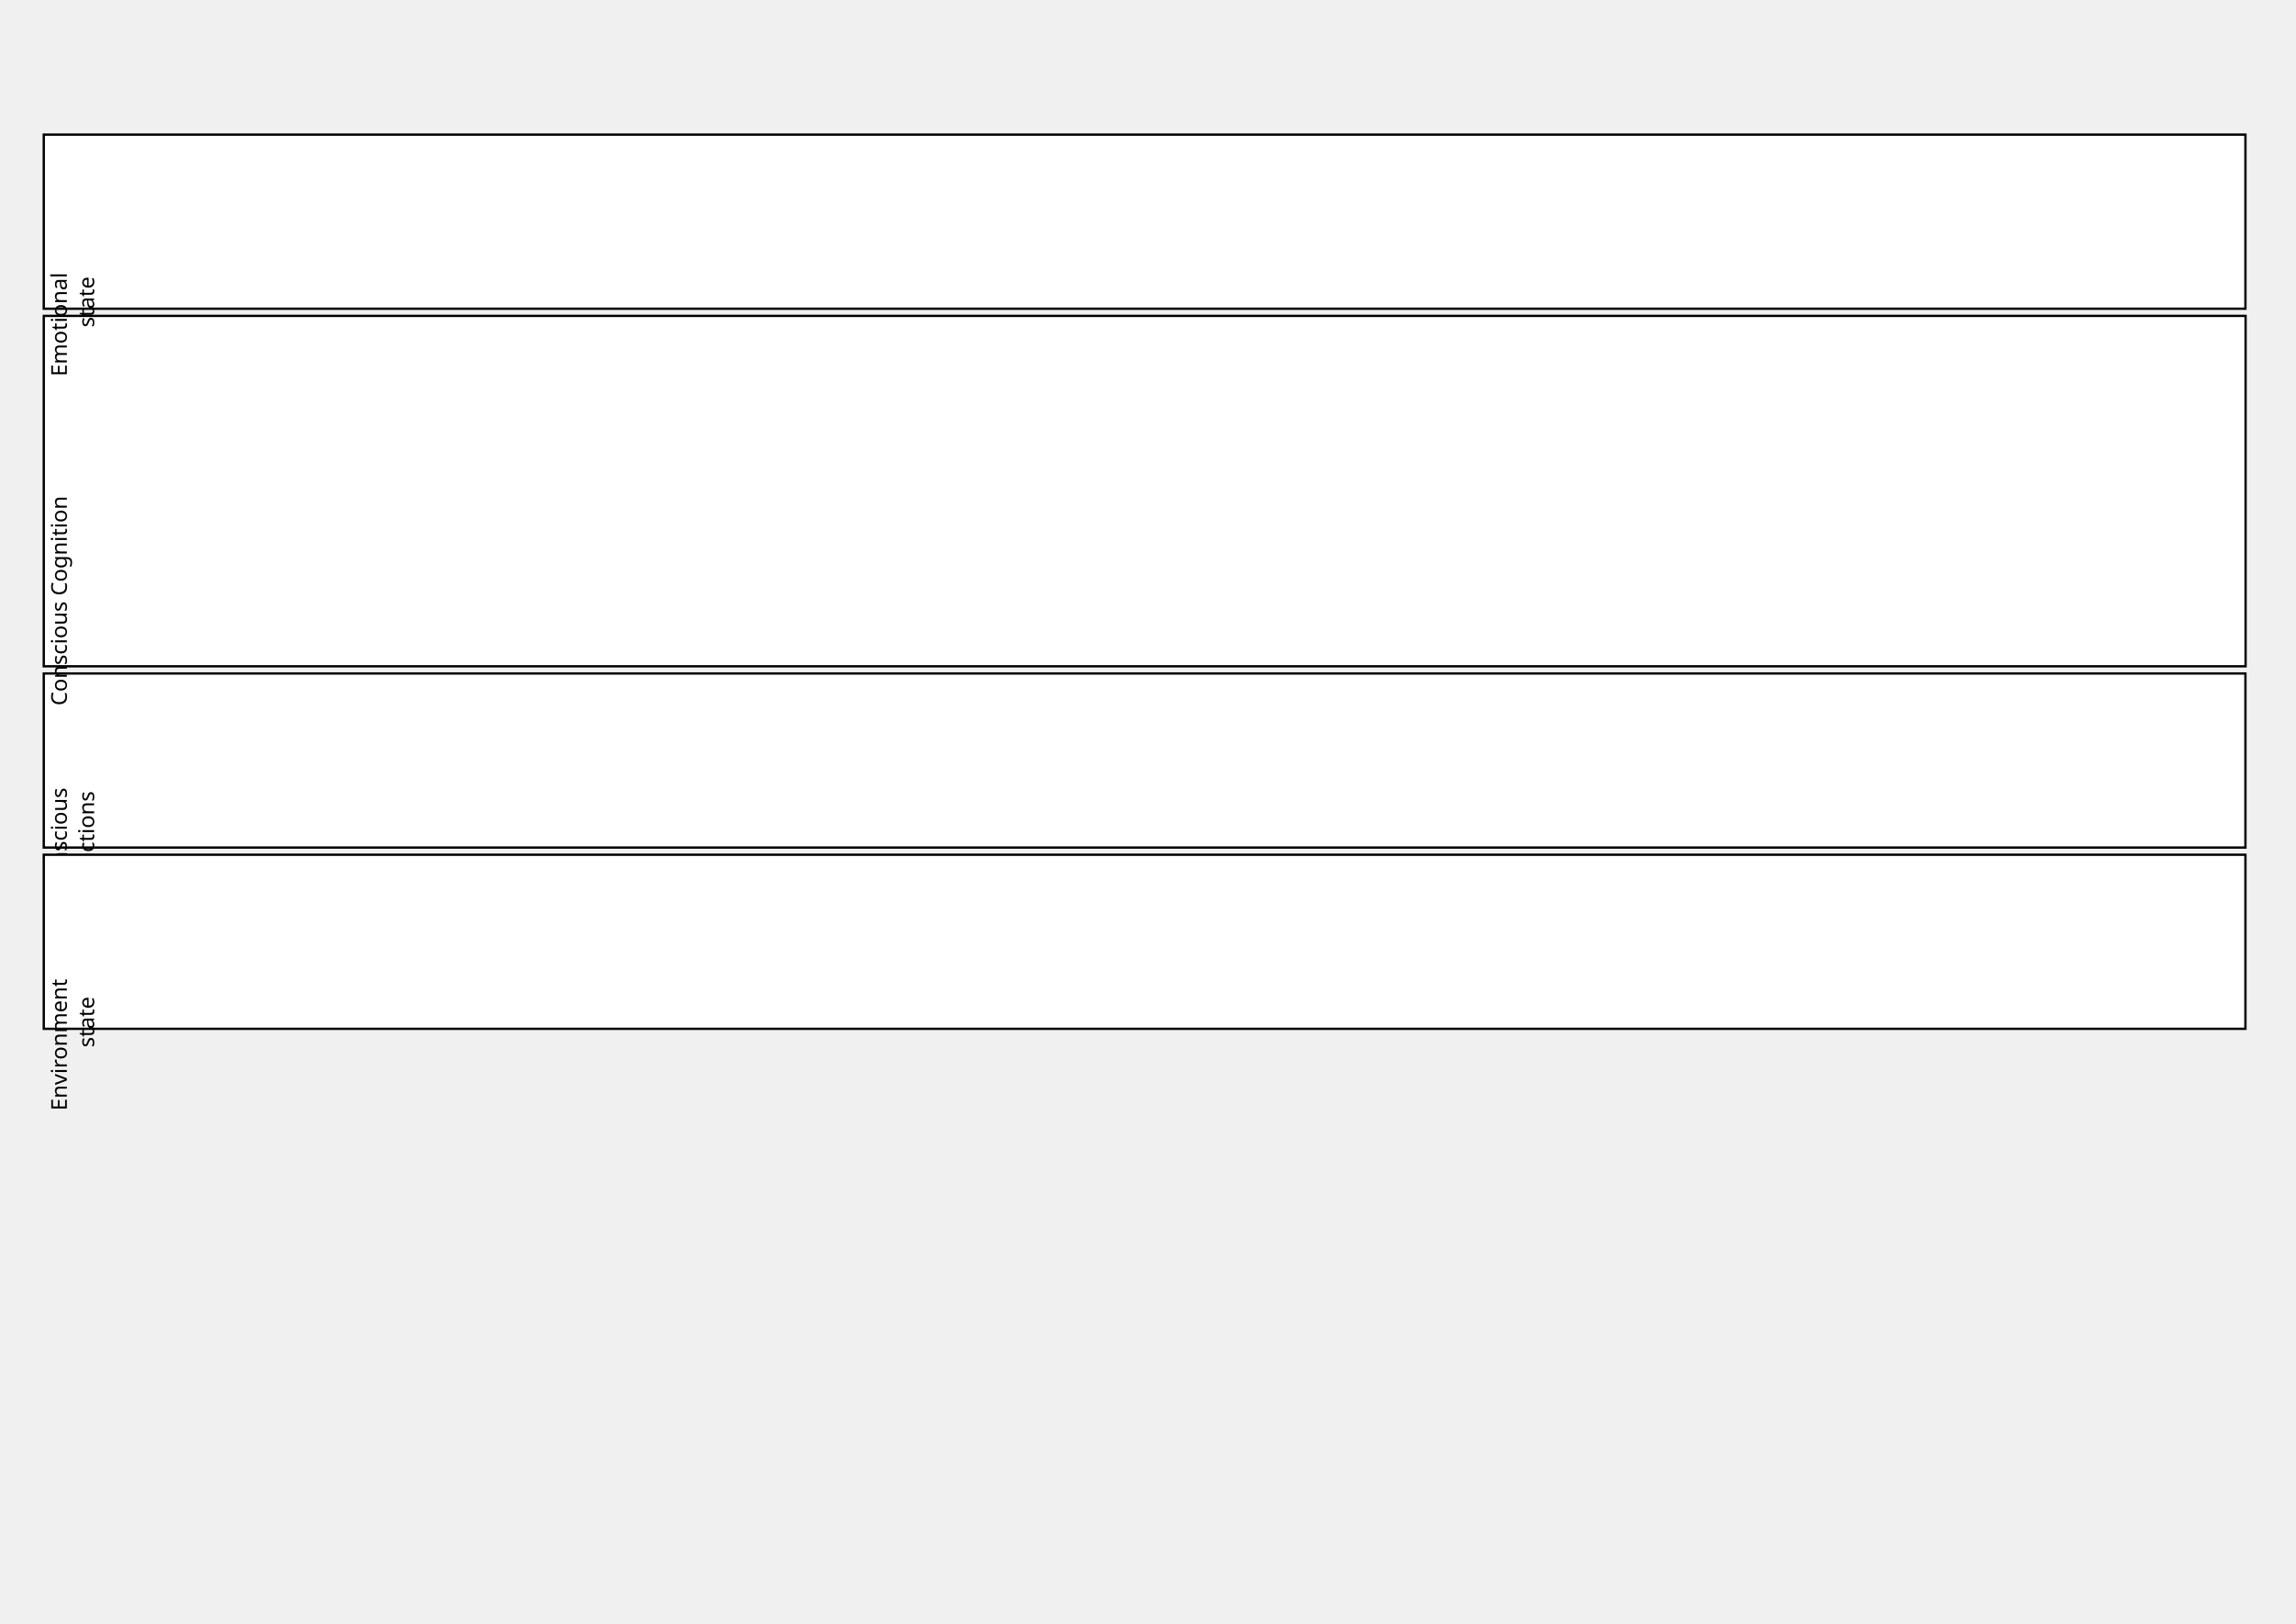
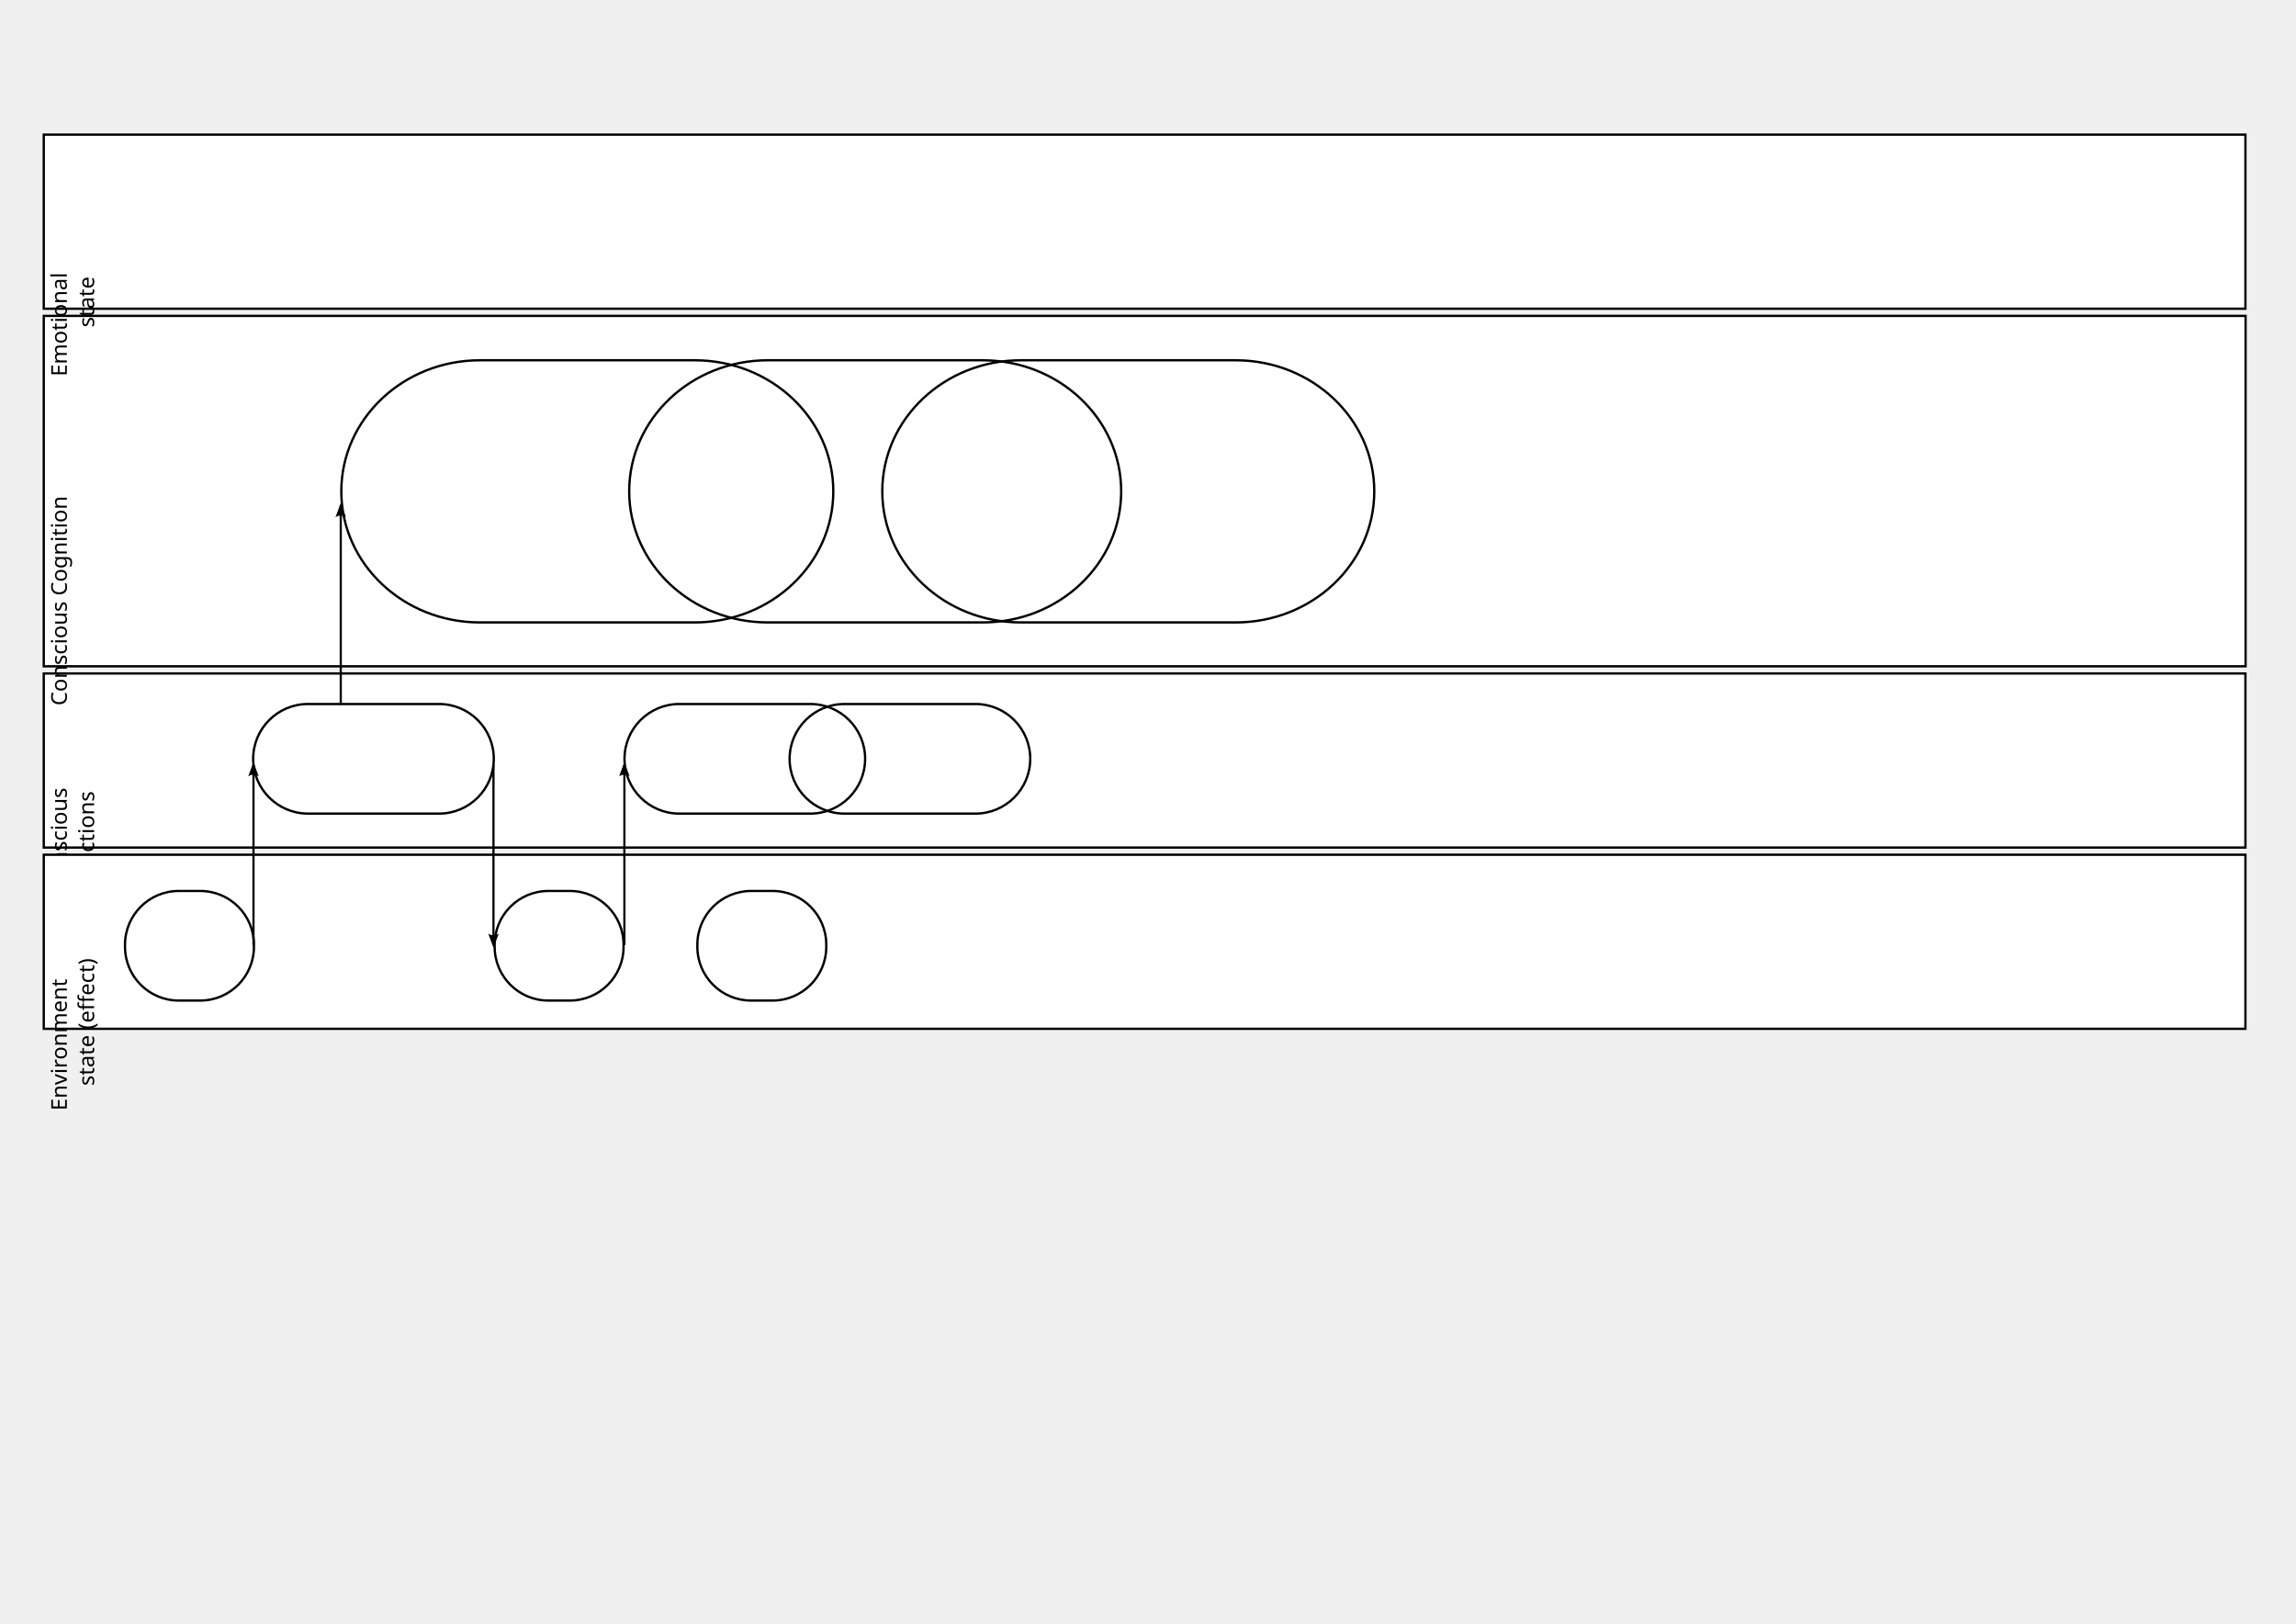
<svg xmlns="http://www.w3.org/2000/svg" xmlns:ns1="http://www.openswatchbook.org/uri/2009/osb" width="1052.362" height="744.094" id="svg2" version="1.1">
  <defs id="defs4">
+     <marker orient="auto" refY="0.0" refX="0.0" id="Arrow2Mstart" style="overflow:visible">
+       <path id="path4725" style="fill-rule:evenodd;stroke-width:0.625;stroke-linejoin:round" d="M 8.719,4.034 L -2.207,0.016 L 8.719,-4.002 C 6.973,-1.63 6.983,1.616 8.719,4.034 z " transform="scale(0.6) translate(0,0)" />
+     </marker>
    <linearGradient id="linearGradient3918" ns1:paint="solid">
      <stop style="stop-color:#000000;stop-opacity:1;" offset="0" id="stop3920" />
    </linearGradient>
    <marker orient="auto" refY="0" refX="0" id="Arrow2Mend" style="overflow:visible">
      <path id="path3924" style="fill-rule:evenodd;stroke-width:0.625;stroke-linejoin:round" d="M 8.719,4.034 -2.207,0.016 8.719,-4.002 c -1.745,2.372 -1.735,5.617 -6e-7,8.035 z" transform="scale(-0.6,-0.6)" />
    </marker>
    <marker orient="auto" refY="0" refX="0" id="Arrow1Lend" style="overflow:visible">
      <path id="path3900" d="M 0,0 5,-5 -12.5,0 5,5 0,0 z" style="fill-rule:evenodd;stroke:#000000;stroke-width:1pt" transform="matrix(-0.8,0,0,-0.8,-10,0)" />
    </marker>
    <marker orient="auto" refY="0" refX="0" id="Arrow2Mend-1" style="overflow:visible">
      <path id="path3924-7" style="fill-rule:evenodd;stroke-width:0.625;stroke-linejoin:round" d="M 8.719,4.034 -2.207,0.016 8.719,-4.002 c -1.745,2.372 -1.735,5.617 -6e-7,8.035 z" transform="scale(-0.6,-0.6)" />
    </marker>
    <marker orient="auto" refY="0" refX="0" id="Arrow2Mend-5" style="overflow:visible">
      <path id="path3924-2" style="fill-rule:evenodd;stroke-width:0.625;stroke-linejoin:round" d="M 8.719,4.034 -2.207,0.016 8.719,-4.002 c -1.745,2.372 -1.735,5.617 -6e-7,8.035 z" transform="scale(-0.6,-0.6)" />
    </marker>
  </defs>
  <g id="layer1" style="opacity:0.98;display:none" transform="translate(0,-308.2677)">
    <g id="g3780" transform="translate(-57.15229,0)">
      <rect y="41.231" x="73.793" height="84.79" width="805.464" id="rect2985" style="fill:#ffffff;fill-opacity:1;stroke:#000000;stroke-width:1.063;stroke-opacity:1" />
      <text transform="matrix(0,-1,1,0,0,0)" id="text3774" y="91.262" x="-83.988" style="font-size:40px;font-style:normal;font-weight:normal;line-height:125%;letter-spacing:0px;word-spacing:0px;fill:#000000;fill-opacity:1;stroke:none;font-family:Sans" xml:space="preserve">
        <tspan style="font-size:11px;text-align:center;text-anchor:middle" y="91.262" x="-82.463" id="tspan3776">Self-Conscious </tspan>
        <tspan id="tspan3778" style="font-size:11px;text-align:center;text-anchor:middle" y="105.012" x="-83.988">Reflection</tspan>
      </text>
    </g>
    <g id="g3786" transform="translate(-57.15229,86.87312)">
      <rect style="fill:#ffffff;fill-opacity:1;stroke:#000000;stroke-width:1.063;stroke-opacity:1" id="rect3788" width="805.464" height="84.79" x="73.793" y="41.231" />
      <text xml:space="preserve" style="font-size:40px;font-style:normal;font-weight:normal;line-height:125%;letter-spacing:0px;word-spacing:0px;fill:#000000;fill-opacity:1;stroke:none;font-family:Sans" x="-83.988" y="91.262" id="text3790" transform="matrix(0,-1,1,0,0,0)">
        <tspan x="-83.988" y="91.262" style="font-size:11px;text-align:center;text-anchor:middle" id="tspan3794">Self-Reflection</tspan>
      </text>
    </g>
    <g transform="translate(-57.15229,173.7462)" id="g3806">
      <rect y="41.231" x="73.793" height="84.79" width="805.464" id="rect3808" style="fill:#ffffff;fill-opacity:1;stroke:#000000;stroke-width:1.063;stroke-opacity:1" />
      <text transform="matrix(0,-1,1,0,0,0)" id="text3810" y="91.262" x="-83.988" style="font-size:40px;font-style:normal;font-weight:normal;line-height:125%;letter-spacing:0px;word-spacing:0px;fill:#000000;fill-opacity:1;stroke:none;font-family:Sans" xml:space="preserve">
        <tspan id="tspan3814" style="font-size:11px;text-align:center;text-anchor:middle" y="91.262" x="-82.463">Reflective </tspan>
        <tspan style="font-size:11px;text-align:center;text-anchor:middle" y="105.012" x="-83.988" id="tspan3858">Thinking</tspan>
      </text>
    </g>
    <g id="g3816" transform="translate(-57.15229,260.8891)">
      <rect style="fill:#ffffff;fill-opacity:1;stroke:#000000;stroke-width:1.063;stroke-opacity:1" id="rect3818" width="805.464" height="84.79" x="73.793" y="41.231" />
      <text xml:space="preserve" style="font-size:40px;font-style:normal;font-weight:normal;line-height:125%;letter-spacing:0px;word-spacing:0px;fill:#000000;fill-opacity:1;stroke:none;font-family:Sans" x="-83.988" y="91.262" id="text3820" transform="matrix(0,-1,1,0,0,0)">
        <tspan x="-83.988" y="91.262" style="font-size:11px;text-align:center;text-anchor:middle" id="tspan3824">Deliberation</tspan>
      </text>
    </g>
    <g transform="translate(-57.15229,348.032)" id="g3826">
      <rect y="41.231" x="73.793" height="84.79" width="805.464" id="rect3828" style="fill:#ffffff;fill-opacity:1;stroke:#000000;stroke-width:1.063;stroke-opacity:1" />
      <text transform="matrix(0,-1,1,0,0,0)" id="text3830" y="91.262" x="-83.988" style="font-size:40px;font-style:normal;font-weight:normal;line-height:125%;letter-spacing:0px;word-spacing:0px;fill:#000000;fill-opacity:1;stroke:none;font-family:Sans" xml:space="preserve">
        <tspan id="tspan3834" style="font-size:11px;text-align:center;text-anchor:middle" y="91.262" x="-82.463">Learned </tspan>
        <tspan style="font-size:11px;text-align:center;text-anchor:middle" y="105.012" x="-83.988" id="tspan3852">Reactions</tspan>
      </text>
    </g>
    <g id="g3836" transform="translate(-42,435.1748)">
      <rect style="fill:#ffffff;fill-opacity:1;stroke:#000000;stroke-width:1.063;stroke-opacity:1" id="rect3838" width="805.463" height="84.79" x="58.64" y="41.231" />
      <text xml:space="preserve" style="font-size:40px;font-style:normal;font-weight:normal;line-height:125%;letter-spacing:0px;word-spacing:0px;fill:#000000;fill-opacity:1;stroke:none;font-family:Sans" x="-83.988" y="76.109" id="text3840" transform="matrix(0,-1,1,0,0,0)">
        <tspan x="-82.463" y="76.109" style="font-size:11px;text-align:center;text-anchor:middle" id="tspan3844"> Instinctive </tspan>
        <tspan x="-83.988" y="89.859" style="font-size:11px;text-align:center;text-anchor:middle" id="tspan3848">Reactions</tspan>
      </text>
    </g>
  </g>
  <g id="layer2" style="display:none" transform="translate(0,-308.2677)">
    <g transform="matrix(1.100864,0,0,1,-59.81943,22.22336)" id="g4745">
      <rect y="24.331" x="223.925" height="510.127" width="460.124" id="rect4747" style="opacity:0.8;fill:#ececec;fill-opacity:1;stroke:#000000;stroke-width:0.953;stroke-opacity:1" />
      <text id="text4749" y="527.775" x="265.554" style="font-size:40px;font-style:normal;font-weight:normal;line-height:125%;letter-spacing:0px;word-spacing:0px;fill:#000000;fill-opacity:1;stroke:none;font-family:Sans" xml:space="preserve">
        <tspan style="font-size:12px;text-align:center;text-anchor:middle" y="527.775" x="265.554" id="tspan4757">feeling state</tspan>
      </text>
    </g>
    <g id="g4541" transform="translate(-54.58086,7.50399)">
      <text id="text3865" y="514.612" x="160.485" style="font-size:40px;font-style:normal;font-weight:normal;line-height:125%;letter-spacing:0px;word-spacing:0px;fill:#000000;fill-opacity:1;stroke:none;font-family:Sans" xml:space="preserve">
        <tspan id="tspan3869" style="font-size:12px;text-align:center;text-anchor:middle" y="514.612" x="162.149">stimulus </tspan>
        <tspan id="tspan3881" style="font-size:12px;text-align:center;text-anchor:middle" y="529.612" x="160.485">appraisal</tspan>
      </text>
      <rect style="fill:#ececec;fill-opacity:1;stroke:#000000;stroke-width:1;stroke-opacity:1" id="rect4527" width="74.463" height="48.054" x="122.188" y="486.404" ry="10.859" rx="10.859" />
      <text xml:space="preserve" style="font-size:40px;font-style:normal;font-weight:normal;line-height:125%;letter-spacing:0px;word-spacing:0px;fill:#000000;fill-opacity:1;stroke:none;font-family:Sans" x="160.485" y="498.449" id="text4529">
        <tspan x="162.149" y="498.449" style="font-size:12px;text-align:center;text-anchor:middle" id="tspan4531">stimulus </tspan>
        <tspan x="160.485" y="513.449" style="font-size:12px;text-align:center;text-anchor:middle" id="tspan3100">affective</tspan>
        <tspan x="160.485" y="528.449" style="font-size:12px;text-align:center;text-anchor:middle" id="tspan4533">appraisal</tspan>
      </text>
    </g>
    <g id="g3853" transform="translate(61.19545,0)">
      <text xml:space="preserve" style="font-size:40px;font-style:normal;font-weight:normal;line-height:125%;letter-spacing:0px;word-spacing:0px;fill:#000000;fill-opacity:1;stroke:none;font-family:Sans" x="165.263" y="514.612" id="text3855">
        <tspan x="166.928" y="514.612" style="font-size:12px;text-align:center;text-anchor:middle" id="tspan3857">stimulus </tspan>
        <tspan x="165.263" y="529.612" style="font-size:12px;text-align:center;text-anchor:middle" id="tspan3859">appraisal</tspan>
      </text>
      <rect ry="10.859" y="503.144" x="133.704" height="31.315" width="96.47" id="rect3861" style="fill:#ececec;fill-opacity:1;stroke:#000000;stroke-width:1;stroke-opacity:1" rx="10.859" />
      <text id="text3863" y="514.576" x="181.909" style="font-size:40px;font-style:normal;font-weight:normal;line-height:125%;letter-spacing:0px;word-spacing:0px;fill:#000000;fill-opacity:1;stroke:none;font-family:Sans" xml:space="preserve">
        <tspan id="tspan3867" style="font-size:12px;text-align:center;text-anchor:middle" y="514.576" x="181.909">neuro-</tspan>
        <tspan style="font-size:12px;text-align:center;text-anchor:middle" y="529.576" x="181.909" id="tspan3872">modulation</tspan>
      </text>
    </g>
    <g id="g3874" transform="translate(63.64213,-108.9638)">
      <rect rx="10.859" ry="10.859" y="523.319" x="129.634" height="31.315" width="228.039" id="rect3882" style="fill:#ececec;fill-opacity:1;stroke:#000000;stroke-width:1;stroke-opacity:1" />
      <text id="text3884" y="542.287" x="243.844" style="font-size:40px;font-style:normal;font-weight:normal;line-height:125%;letter-spacing:0px;word-spacing:0px;fill:#000000;fill-opacity:1;stroke:none;font-family:Sans" xml:space="preserve">
        <tspan id="tspan3888" style="font-size:12px;text-align:center;text-anchor:middle" y="542.287" x="243.844">stimulus cognition</tspan>
      </text>
    </g>
    <g transform="translate(193,0)" id="g3890">
      <text id="text3892" y="514.612" x="165.263" style="font-size:40px;font-style:normal;font-weight:normal;line-height:125%;letter-spacing:0px;word-spacing:0px;fill:#000000;fill-opacity:1;stroke:none;font-family:Sans" xml:space="preserve">
        <tspan id="tspan3894" style="font-size:12px;text-align:center;text-anchor:middle" y="514.612" x="166.928">stimulus </tspan>
        <tspan id="tspan3896" style="font-size:12px;text-align:center;text-anchor:middle" y="529.612" x="165.263">appraisal</tspan>
      </text>
      <rect rx="10.859" style="fill:#ececec;fill-opacity:1;stroke:#000000;stroke-width:1;stroke-opacity:1" id="rect3898" width="96.47" height="31.315" x="133.704" y="503.144" ry="10.859" />
      <text xml:space="preserve" style="font-size:40px;font-style:normal;font-weight:normal;line-height:125%;letter-spacing:0px;word-spacing:0px;fill:#000000;fill-opacity:1;stroke:none;font-family:Sans" x="181.909" y="514.576" id="text3900">
        <tspan x="181.909" y="514.576" style="font-size:12px;text-align:center;text-anchor:middle" id="tspan3908">instinctive</tspan>
        <tspan x="181.909" y="529.576" style="font-size:12px;text-align:center;text-anchor:middle" id="tspan4286">coping</tspan>
      </text>
    </g>
    <path style="fill:none;stroke:#000000;stroke-width:1px;stroke-linecap:butt;stroke-linejoin:miter;stroke-opacity:1;marker-end:url(#Arrow2Mend)" d="m 291.369,518.801 35.335,0" id="path3910" />
    <path style="fill:none;stroke:#000000;stroke-width:1px;stroke-linecap:butt;stroke-linejoin:miter;stroke-opacity:1;marker-end:url(#Arrow2Mend)" d="m 168.499,518.801 26.4,0" id="path3914" />
    <g transform="translate(87.88876,-154.6459)" id="g4290">
      <rect style="fill:#ececec;fill-opacity:1;stroke:#000000;stroke-width:1;stroke-opacity:1" id="rect4298" width="163.116" height="31.315" x="134.833" y="483.234" ry="10.043" rx="10.859" />
      <text xml:space="preserve" style="font-size:40px;font-style:normal;font-weight:normal;line-height:125%;letter-spacing:0px;word-spacing:0px;fill:#000000;fill-opacity:1;stroke:none;font-family:Sans" x="218.459" y="503.365" id="text4300">
        <tspan x="218.459" y="503.365" style="font-size:12px;text-align:center;text-anchor:middle" id="tspan4302">stimulus cognitive appraisal</tspan>
      </text>
    </g>
    <g id="g4306" transform="translate(109.5271,-243.2096)">
      <rect rx="10.859" ry="10.859" y="483.234" x="128.95" height="31.315" width="242.942" id="rect4308" style="fill:#ececec;fill-opacity:1;stroke:#000000;stroke-width:1;stroke-opacity:1" />
      <text id="text4310" y="503.365" x="250.611" style="font-size:40px;font-style:normal;font-weight:normal;line-height:125%;letter-spacing:0px;word-spacing:0px;fill:#000000;fill-opacity:1;stroke:none;font-family:Sans" xml:space="preserve">
        <tspan id="tspan4312" style="font-size:12px;text-align:center;text-anchor:middle" y="503.365" x="250.611">stimulus cognition reflection</tspan>
      </text>
    </g>
    <g transform="translate(67.21355,-328.0827)" id="g5436">
      <rect style="fill:#ececec;fill-opacity:1;stroke:#000000;stroke-width:1;stroke-opacity:1" id="rect5438" width="242.942" height="31.315" x="171.264" y="483.234" ry="10.859" rx="10.859" />
      <text xml:space="preserve" style="font-size:40px;font-style:normal;font-weight:normal;line-height:125%;letter-spacing:0px;word-spacing:0px;fill:#000000;fill-opacity:1;stroke:none;font-family:Sans" x="292.925" y="503.365" id="text5440">
        <tspan x="292.925" y="503.365" style="font-size:12px;text-align:center;text-anchor:middle" id="tspan5442">stimulus cognition self-reflection</tspan>
      </text>
    </g>
    <g id="g5444" transform="translate(109.5271,-652.5171)">
      <rect rx="10.859" ry="10.859" y="723.58" x="128.95" height="31.315" width="242.942" id="rect5446" style="fill:#ececec;fill-opacity:1;stroke:#000000;stroke-width:1;stroke-opacity:1" />
      <text id="text5448" y="736.211" x="250.611" style="font-size:40px;font-style:normal;font-weight:normal;line-height:125%;letter-spacing:0px;word-spacing:0px;fill:#000000;fill-opacity:1;stroke:none;font-family:Sans" xml:space="preserve">
        <tspan id="tspan5450" style="font-size:12px;text-align:center;text-anchor:middle" y="736.211" x="252.276">stimulus cognition </tspan>
        <tspan style="font-size:12px;text-align:center;text-anchor:middle" y="751.211" x="250.611" id="tspan6596">self-conscious reflection</tspan>
      </text>
    </g>
    <rect style="fill:#000000;fill-opacity:1;stroke:none" id="rect5452" width="4.041" height="492.881" x="164.736" y="58.098" rx="0" ry="0" />
    <path style="fill:none;stroke:#000000;stroke-width:1px;stroke-linecap:butt;stroke-linejoin:miter;stroke-opacity:1;marker-end:url(#Arrow2Mend)" d="m 165.062,429.005 28.214,0" id="path5454" />
    <path id="path5640" d="m 142.427,518.801 21.758,0" style="fill:none;stroke:#000000;stroke-width:1px;stroke-linecap:butt;stroke-linejoin:miter;stroke-opacity:1;marker-end:url(#Arrow2Mend)" />
    <path id="path5642" d="m 222.18,414.493 0,-62.184" style="fill:none;stroke:#000000;stroke-width:1px;stroke-linecap:butt;stroke-linejoin:miter;stroke-opacity:1;marker-end:url(#Arrow2Mend)" />
    <path style="fill:none;stroke:#000000;stroke-width:1px;stroke-linecap:butt;stroke-linejoin:miter;stroke-opacity:1;marker-end:url(#Arrow2Mend)" d="m 385.875,351.127 0,62.184" id="path5644" />
    <g transform="translate(256.5707,60.4648)" id="g5646">
      <rect style="fill:#ececec;fill-opacity:1;stroke:#000000;stroke-width:1;stroke-opacity:1" id="rect5648" width="58.753" height="31.315" x="165.556" y="523.319" ry="0" rx="10.859" />
      <text xml:space="preserve" style="font-size:40px;font-style:normal;font-weight:normal;line-height:125%;letter-spacing:0px;word-spacing:0px;fill:#000000;fill-opacity:1;stroke:none;font-family:Sans" x="194.748" y="542.287" id="text5650">
        <tspan x="194.748" y="542.287" style="font-size:12px;text-align:center;text-anchor:middle" id="tspan5652">effect</tspan>
      </text>
    </g>
    <path style="fill:none;stroke:#000000;stroke-width:1px;stroke-linecap:butt;stroke-linejoin:miter;stroke-opacity:1;marker-end:url(#Arrow2Mend)" d="m 422.127,599.441 -317.288,0 0,-57.479" id="path6214" />
    <path style="fill:none;stroke:#000000;stroke-width:1px;stroke-linecap:butt;stroke-linejoin:miter;stroke-opacity:1;marker-end:url(#Arrow2Mend)" d="m 165.062,256.289 71.961,0" id="path6600" />
    <path id="path6602" d="m 165.062,169.921 71.961,0" style="fill:none;stroke:#000000;stroke-width:1px;stroke-linecap:butt;stroke-linejoin:miter;stroke-opacity:1;marker-end:url(#Arrow2Mend)" />
    <path style="fill:none;stroke:#000000;stroke-width:1px;stroke-linecap:butt;stroke-linejoin:miter;stroke-opacity:1;marker-end:url(#Arrow2Mend)" d="m 165.062,86.584 71.961,0" id="path6604" />
    <rect ry="0" rx="0" y="58.098" x="510.513" height="492.881" width="4.041" id="rect6606" style="fill:#000000;fill-opacity:1;stroke:none" />
    <path id="path6608" d="m 481.265,256.44 27.712,0" style="fill:none;stroke:#000000;stroke-width:1;stroke-linecap:butt;stroke-linejoin:miter;stroke-miterlimit:4;stroke-opacity:1;stroke-dasharray:none;marker-end:url(#Arrow2Mend)" />
    <path style="fill:none;stroke:#000000;stroke-width:1;stroke-linecap:butt;stroke-linejoin:miter;stroke-miterlimit:4;stroke-opacity:1;stroke-dasharray:none;marker-end:url(#Arrow2Mend)" d="m 481.265,169.919 27.712,0" id="path6610" />
    <path id="path6612" d="m 481.265,86.433 27.712,0" style="fill:none;stroke:#000000;stroke-width:1;stroke-linecap:butt;stroke-linejoin:miter;stroke-miterlimit:4;stroke-opacity:1;stroke-dasharray:none;marker-end:url(#Arrow2Mend)" />
    <path id="path6614" d="m 421.579,431.005 87.609,0" style="fill:none;stroke:#000000;stroke-width:1;stroke-linecap:butt;stroke-linejoin:miter;stroke-miterlimit:4;stroke-opacity:1;stroke-dasharray:none;marker-end:url(#Arrow2Mend)" />
    <g id="g6616" transform="translate(440.2146,-88.62058)">
      <text xml:space="preserve" style="font-size:40px;font-style:normal;font-weight:normal;line-height:125%;letter-spacing:0px;word-spacing:0px;fill:#000000;fill-opacity:1;stroke:none;font-family:Sans" x="165.263" y="514.612" id="text6618">
        <tspan x="166.928" y="514.612" style="font-size:12px;text-align:center;text-anchor:middle" id="tspan6620">stimulus </tspan>
        <tspan x="165.263" y="529.612" style="font-size:12px;text-align:center;text-anchor:middle" id="tspan6622">appraisal</tspan>
      </text>
      <rect ry="10.859" y="503.144" x="133.704" height="31.315" width="96.47" id="rect6624" style="fill:#ececec;fill-opacity:1;stroke:#000000;stroke-width:1;stroke-opacity:1" rx="10.859" />
      <text id="text6626" y="514.576" x="181.909" style="font-size:40px;font-style:normal;font-weight:normal;line-height:125%;letter-spacing:0px;word-spacing:0px;fill:#000000;fill-opacity:1;stroke:none;font-family:Sans" xml:space="preserve">
        <tspan id="tspan6630" style="font-size:12px;text-align:center;text-anchor:middle" y="514.576" x="181.909">conscious</tspan>
        <tspan style="font-size:12px;text-align:center;text-anchor:middle" y="529.576" x="181.909" id="tspan6634">coping</tspan>
      </text>
    </g>
    <path id="path6636" d="m 514.207,431.024 57.351,0" style="fill:none;stroke:#000000;stroke-width:1;stroke-linecap:butt;stroke-linejoin:miter;stroke-miterlimit:4;stroke-opacity:1;stroke-dasharray:none;marker-end:url(#Arrow2Mend)" />
    <g id="g6638" transform="translate(505.285,106.4648)">
      <rect rx="10.859" ry="0" y="523.319" x="165.556" height="31.315" width="58.753" id="rect6640" style="fill:#ececec;fill-opacity:1;stroke:#000000;stroke-width:1;stroke-opacity:1" />
      <text id="text6642" y="542.287" x="194.748" style="font-size:40px;font-style:normal;font-weight:normal;line-height:125%;letter-spacing:0px;word-spacing:0px;fill:#000000;fill-opacity:1;stroke:none;font-family:Sans" xml:space="preserve">
        <tspan id="tspan6644" style="font-size:12px;text-align:center;text-anchor:middle" y="542.287" x="194.748">effect</tspan>
      </text>
    </g>
    <path style="fill:none;stroke:#000000;stroke-width:1px;stroke-linecap:butt;stroke-linejoin:miter;stroke-opacity:1;marker-end:url(#Arrow2Mend)" d="m 670.328,432.199 0,195.667" id="path6646" />
    <path id="path6648" d="m 670.841,645.441 -566.002,0 0,-103.479" style="fill:none;stroke:#000000;stroke-width:1px;stroke-linecap:butt;stroke-linejoin:miter;stroke-opacity:1;marker-end:url(#Arrow2Mend);display:inline" />
    <path style="fill:none;stroke:#000000;stroke-width:1px;stroke-linecap:butt;stroke-linejoin:miter;stroke-opacity:1;marker-end:url(#Arrow2Mend);display:inline" d="m 423.623,520.858 0,62.184" id="path5644-4" />
    <g id="g3215" transform="matrix(1.100864,0,0,1,456.0593,22.22336)">
      <rect style="opacity:0.8;fill:#ececec;fill-opacity:1;stroke:#000000;stroke-width:0.447;stroke-opacity:1" id="rect3217" width="101.058" height="510.658" x="223.684" y="24.066" />
      <text xml:space="preserve" style="font-size:40px;font-style:normal;font-weight:normal;line-height:125%;letter-spacing:0px;word-spacing:0px;fill:#000000;fill-opacity:1;stroke:none;font-family:Sans" x="265.554" y="527.775" id="text3219">
        <tspan id="tspan3221" x="265.554" y="527.775" style="font-size:12px;text-align:center;text-anchor:middle">feeling state</tspan>
      </text>
    </g>
    <g id="g3181" transform="translate(574.3017,0)">
      <text xml:space="preserve" style="font-size:40px;font-style:normal;font-weight:normal;line-height:125%;letter-spacing:0px;word-spacing:0px;fill:#000000;fill-opacity:1;stroke:none;font-family:Sans" x="165.263" y="514.612" id="text3183">
        <tspan x="166.928" y="514.612" style="font-size:12px;text-align:center;text-anchor:middle" id="tspan3185">stimulus </tspan>
        <tspan x="165.263" y="529.612" style="font-size:12px;text-align:center;text-anchor:middle" id="tspan3187">appraisal</tspan>
      </text>
      <rect ry="10.859" y="503.144" x="133.704" height="31.315" width="96.47" id="rect3189" style="fill:#ececec;fill-opacity:1;stroke:#000000;stroke-width:1;stroke-opacity:1" rx="10.859" />
      <text id="text3191" y="514.576" x="181.909" style="font-size:40px;font-style:normal;font-weight:normal;line-height:125%;letter-spacing:0px;word-spacing:0px;fill:#000000;fill-opacity:1;stroke:none;font-family:Sans" xml:space="preserve">
        <tspan id="tspan3195" style="font-size:12px;text-align:center;text-anchor:middle" y="514.576" x="181.909">neuro-</tspan>
        <tspan style="font-size:12px;text-align:center;text-anchor:middle" y="529.576" x="181.909" id="tspan3199">modulation</tspan>
      </text>
    </g>
    <path style="fill:none;stroke:#000000;stroke-width:1px;stroke-linecap:butt;stroke-linejoin:miter;stroke-opacity:1;marker-start:none;marker-end:url(#Arrow2Mend-5)" d="m 645.843,445.838 86.706,57.306" id="path3247" />
  </g>
  <g transform="translate(0,-308.2677)" style="display:inline" id="g3131">
    <g id="g4045" transform="translate(0,0.9368543)">
      <rect y="615.967" x="20.061" height="79.771" width="1009.121" id="rect3181" style="fill:#ffffff;fill-opacity:1;stroke:#000000;stroke-width:1.063;stroke-miterlimit:4;stroke-opacity:1;stroke-dasharray:none" />
      <text transform="matrix(0,-1,1,0,0,0)" id="text4002" y="30.637" x="-656.234" style="font-size:40px;font-style:normal;font-weight:normal;line-height:125%;letter-spacing:0px;word-spacing:0px;fill:#000000;fill-opacity:1;stroke:none;font-family:Sans" xml:space="preserve">
        <tspan style="font-size:10px;text-align:center;text-anchor:middle" y="30.637" x="-654.847" id="tspan4004">Non-conscious </tspan>
        <tspan id="tspan4006" style="font-size:10px;text-align:center;text-anchor:middle" y="43.137" x="-656.234">Reactions</tspan>
      </text>
    </g>
    <g id="g4056" transform="translate(0,-0.384141)">
      <g id="g4051">
        <rect y="453.415" x="20.062" height="160.581" width="1009.191" id="rect3135" style="fill:#ffffff;fill-opacity:1;stroke:#000000;stroke-width:1.063;stroke-miterlimit:4;stroke-opacity:1;stroke-dasharray:none" />
        <text transform="matrix(0,-1,1,0,0,0)" id="text4008" y="30.637" x="-537.165" style="font-size:40px;font-style:normal;font-weight:normal;line-height:125%;letter-spacing:0px;word-spacing:0px;fill:#000000;fill-opacity:1;stroke:none;font-family:Sans" xml:space="preserve">
          <tspan id="tspan4012" style="font-size:10px;text-align:center;text-anchor:middle" y="30.637" x="-537.165">Conscious Cognition</tspan>
        </text>
      </g>
    </g>
    <g id="g4092" transform="translate(0,84.00001)">
      <rect style="fill:#ffffff;fill-opacity:1;stroke:#000000;stroke-width:1.063;stroke-miterlimit:4;stroke-opacity:1;stroke-dasharray:none" id="rect4094" width="1009.121" height="79.771" x="20.061" y="615.967" />
      <text xml:space="preserve" style="font-size:40px;font-style:normal;font-weight:normal;line-height:125%;letter-spacing:0px;word-spacing:0px;fill:#000000;fill-opacity:1;stroke:none;font-family:Sans" x="-656.234" y="30.637" id="text4096" transform="matrix(0,-1,1,0,0,0)">
        <tspan x="-656.234" y="30.637" style="font-size:10px;text-align:center;text-anchor:middle" id="tspan4100">Environment</tspan>
-         <tspan x="-656.234" y="43.137" style="font-size:10px;text-align:center;text-anchor:middle" id="tspan4118">state</tspan>
+         <tspan x="-656.234" y="43.137" style="font-size:10px;text-align:center;text-anchor:middle" id="tspan4118">state (effect)</tspan>
      </text>
    </g>
    <g id="g4102" transform="translate(0,-246)">
      <rect style="fill:#ffffff;fill-opacity:1;stroke:#000000;stroke-width:1.063;stroke-miterlimit:4;stroke-opacity:1;stroke-dasharray:none" id="rect4104" width="1009.121" height="79.771" x="20.061" y="615.967" />
      <text xml:space="preserve" style="font-size:40px;font-style:normal;font-weight:normal;line-height:125%;letter-spacing:0px;word-spacing:0px;fill:#000000;fill-opacity:1;stroke:none;font-family:Sans" x="-656.234" y="30.637" id="text4106" transform="matrix(0,-1,1,0,0,0)">
        <tspan x="-654.847" y="30.637" style="font-size:10px;text-align:center;text-anchor:middle" id="tspan4110">Emotional </tspan>
        <tspan x="-656.234" y="43.137" style="font-size:10px;text-align:center;text-anchor:middle" id="tspan4114">state</tspan>
      </text>
    </g>
  </g>
-   <g id="layer3" style="display:none">
-     <rect style="fill:none;stroke:#000000;stroke-width:1.063;stroke-miterlimit:4;stroke-opacity:1;stroke-dasharray:none" id="rect4021" width="110.29" height="50.221" x="62.038" y="322.63" ry="25.111" />
-     <rect ry="60.068" y="163.104" x="109.305" height="120.137" width="225.503" id="rect4023" style="fill:none;stroke:#000000;stroke-width:1.063;stroke-miterlimit:4;stroke-opacity:1;stroke-dasharray:none" rx="63.515" />
-     <rect ry="25.111" y="322.63" x="193.007" height="50.221" width="110.29" id="rect4025" style="fill:none;stroke:#000000;stroke-width:1.063;stroke-miterlimit:4;stroke-opacity:1;stroke-dasharray:none" />
-     <rect style="fill:none;stroke:#000000;stroke-width:1.063;stroke-miterlimit:4;stroke-opacity:1;stroke-dasharray:none" id="rect4027" width="59.084" height="50.221" x="150.725" y="408.302" ry="24.618" />
-     <rect rx="63.515" style="fill:none;stroke:#000000;stroke-width:1.063;stroke-miterlimit:4;stroke-opacity:1;stroke-dasharray:none" id="rect4029" width="225.503" height="120.137" x="241.259" y="163.104" ry="60.068" />
-     <rect ry="25.111" y="322.63" x="327.915" height="50.221" width="110.29" id="rect4035" style="fill:none;stroke:#000000;stroke-width:1.063;stroke-miterlimit:4;stroke-opacity:1;stroke-dasharray:none" />
-     <rect style="fill:none;stroke:#000000;stroke-width:1.063;stroke-miterlimit:4;stroke-opacity:1;stroke-dasharray:none" id="rect4037" width="59.084" height="50.221" x="285.633" y="408.302" ry="24.618" />
-     <rect ry="60.068" y="163.104" x="357.259" height="120.137" width="225.503" id="rect4039" style="fill:none;stroke:#000000;stroke-width:1.063;stroke-miterlimit:4;stroke-opacity:1;stroke-dasharray:none" rx="63.515" />
-     <rect ry="24.618" y="408.302" x="23.3" height="50.221" width="59.084" id="rect4041" style="fill:none;stroke:#000000;stroke-width:1.063;stroke-miterlimit:4;stroke-opacity:1;stroke-dasharray:none" />
+   <g id="layer3" style="display:inline">
+     <rect style="fill:none;stroke:#000000;stroke-width:1.063;stroke-miterlimit:4;stroke-opacity:1;stroke-dasharray:none" id="rect4021" width="110.29" height="50.221" x="116.038" y="322.63" ry="25.111" />
+     <rect ry="60.068" y="165.104" x="156.435" height="120.137" width="225.503" id="rect4023" style="fill:none;stroke:#000000;stroke-width:1.063;stroke-miterlimit:4;stroke-opacity:1;stroke-dasharray:none" rx="63.515" />
+     <rect ry="25.111" y="322.63" x="286.238" height="50.221" width="110.29" id="rect4025" style="fill:none;stroke:#000000;stroke-width:1.063;stroke-miterlimit:4;stroke-opacity:1;stroke-dasharray:none" />
+     <rect style="fill:none;stroke:#000000;stroke-width:1.063;stroke-miterlimit:4;stroke-opacity:1;stroke-dasharray:none" id="rect4027" width="59.084" height="50.221" x="226.725" y="408.302" ry="24.618" />
+     <rect rx="63.515" style="fill:none;stroke:#000000;stroke-width:1.063;stroke-miterlimit:4;stroke-opacity:1;stroke-dasharray:none" id="rect4029" width="225.503" height="120.137" x="288.388" y="165.104" ry="60.068" />
+     <rect ry="25.111" y="322.63" x="361.915" height="50.221" width="110.29" id="rect4035" style="fill:none;stroke:#000000;stroke-width:1.063;stroke-miterlimit:4;stroke-opacity:1;stroke-dasharray:none" />
+     <rect style="fill:none;stroke:#000000;stroke-width:1.063;stroke-miterlimit:4;stroke-opacity:1;stroke-dasharray:none" id="rect4037" width="59.084" height="50.221" x="319.633" y="408.302" ry="24.618" />
+     <rect ry="60.068" y="165.104" x="404.388" height="120.137" width="225.503" id="rect4039" style="fill:none;stroke:#000000;stroke-width:1.063;stroke-miterlimit:4;stroke-opacity:1;stroke-dasharray:none" rx="63.515" />
+     <rect ry="24.618" y="408.302" x="57.3" height="50.221" width="59.084" id="rect4041" style="fill:none;stroke:#000000;stroke-width:1.063;stroke-miterlimit:4;stroke-opacity:1;stroke-dasharray:none" />
+     <path transform="translate(0,-308.2677)" style="fill:none;stroke:#000000;stroke-width:1;stroke-linecap:butt;stroke-linejoin:miter;stroke-miterlimit:4;stroke-opacity:1;stroke-dasharray:none;marker-end:url(#Arrow2Mend-5);display:inline" d="m 116.182,741.322 0,-82.499" id="path4126" />
+     <path id="path4317" d="m 156.183,323.001 0,-91.185" style="fill:none;stroke:#000000;stroke-width:1;stroke-linecap:butt;stroke-linejoin:miter;stroke-miterlimit:4;stroke-opacity:1;stroke-dasharray:none;marker-end:url(#Arrow2Mend-5);display:inline" />
+     <path id="path4319" d="m 226.182,433.054 0,-82.499" style="fill:none;stroke:#000000;stroke-width:1;stroke-linecap:butt;stroke-linejoin:miter;stroke-miterlimit:4;stroke-opacity:1;stroke-dasharray:none;marker-start:url(#Arrow2Mstart);marker-end:none;display:inline" />
+     <path id="path5151" d="m 286.182,433.054 0,-82.499" style="fill:none;stroke:#000000;stroke-width:1;stroke-linecap:butt;stroke-linejoin:miter;stroke-miterlimit:4;stroke-opacity:1;stroke-dasharray:none;marker-end:url(#Arrow2Mend-5);display:inline" />
  </g>
</svg>
